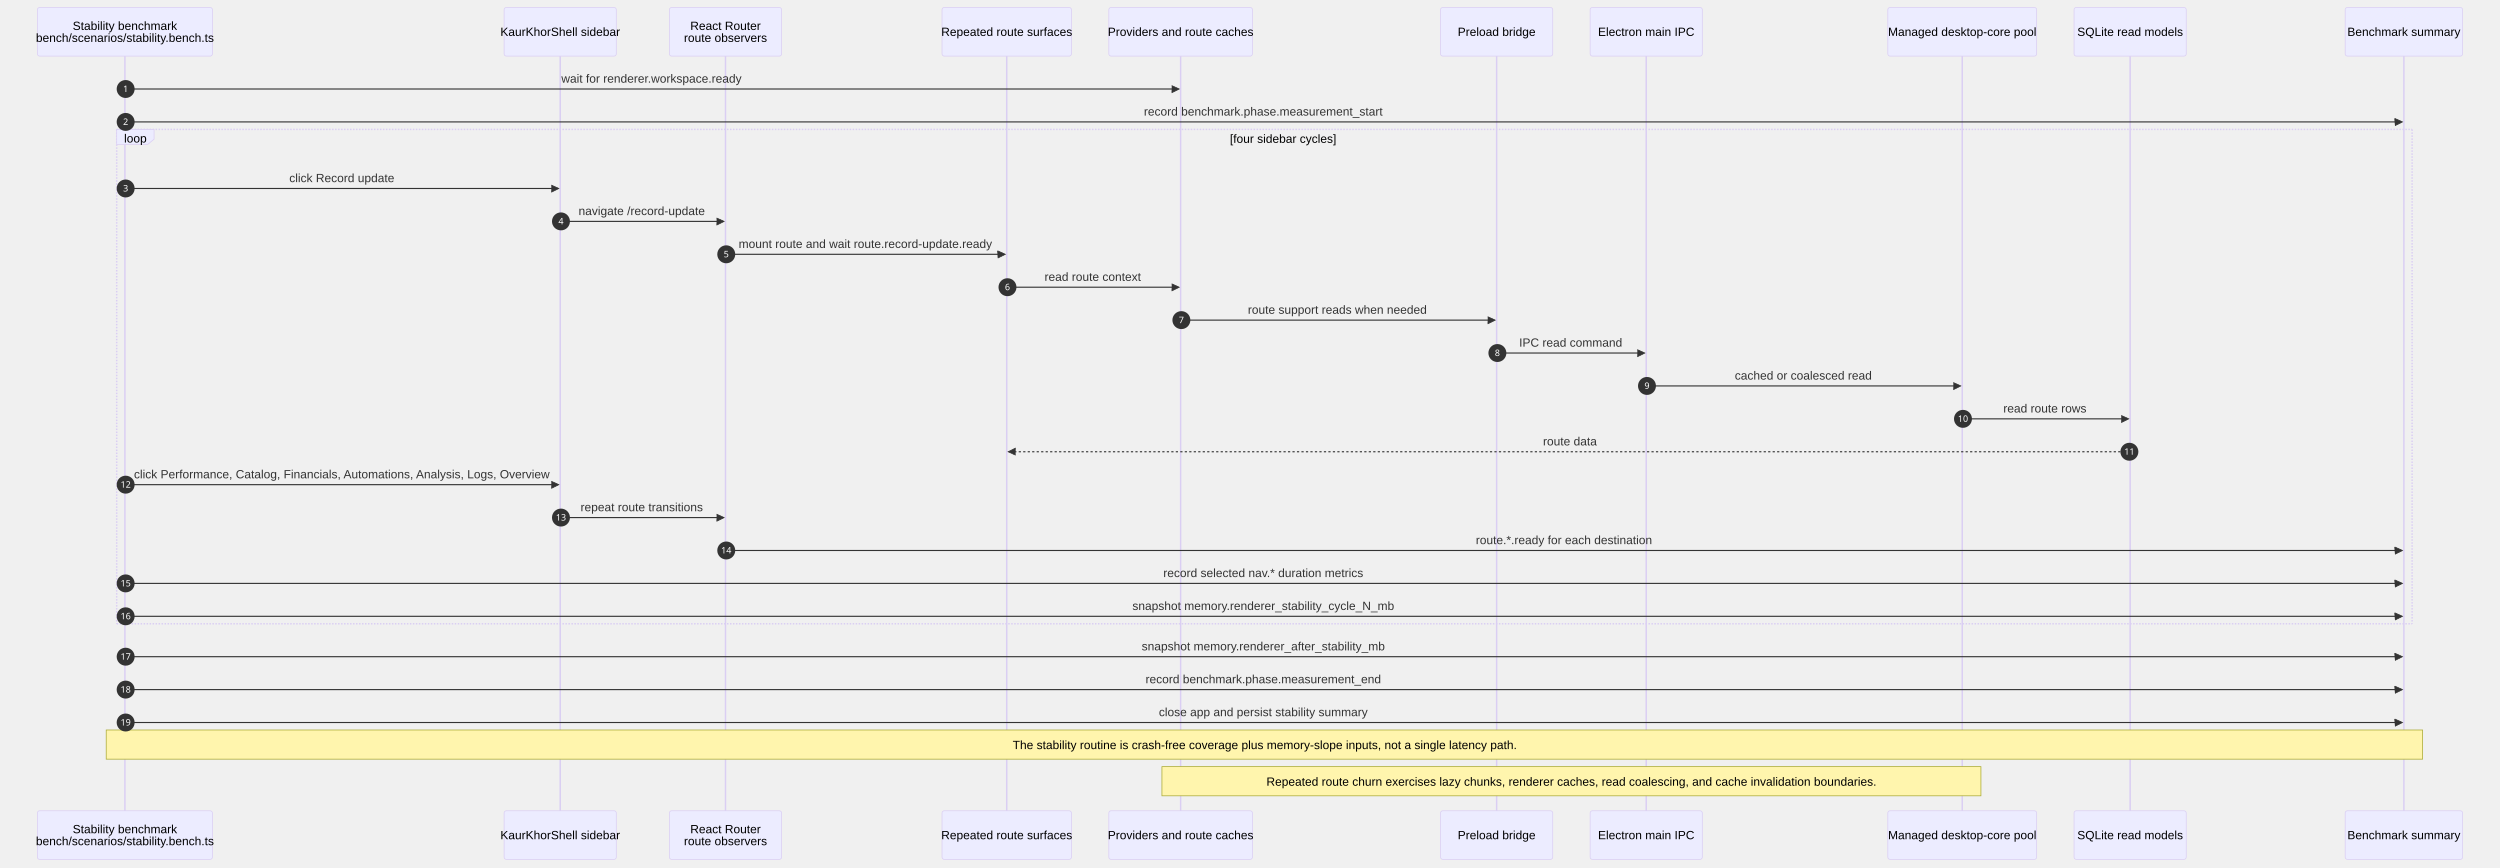
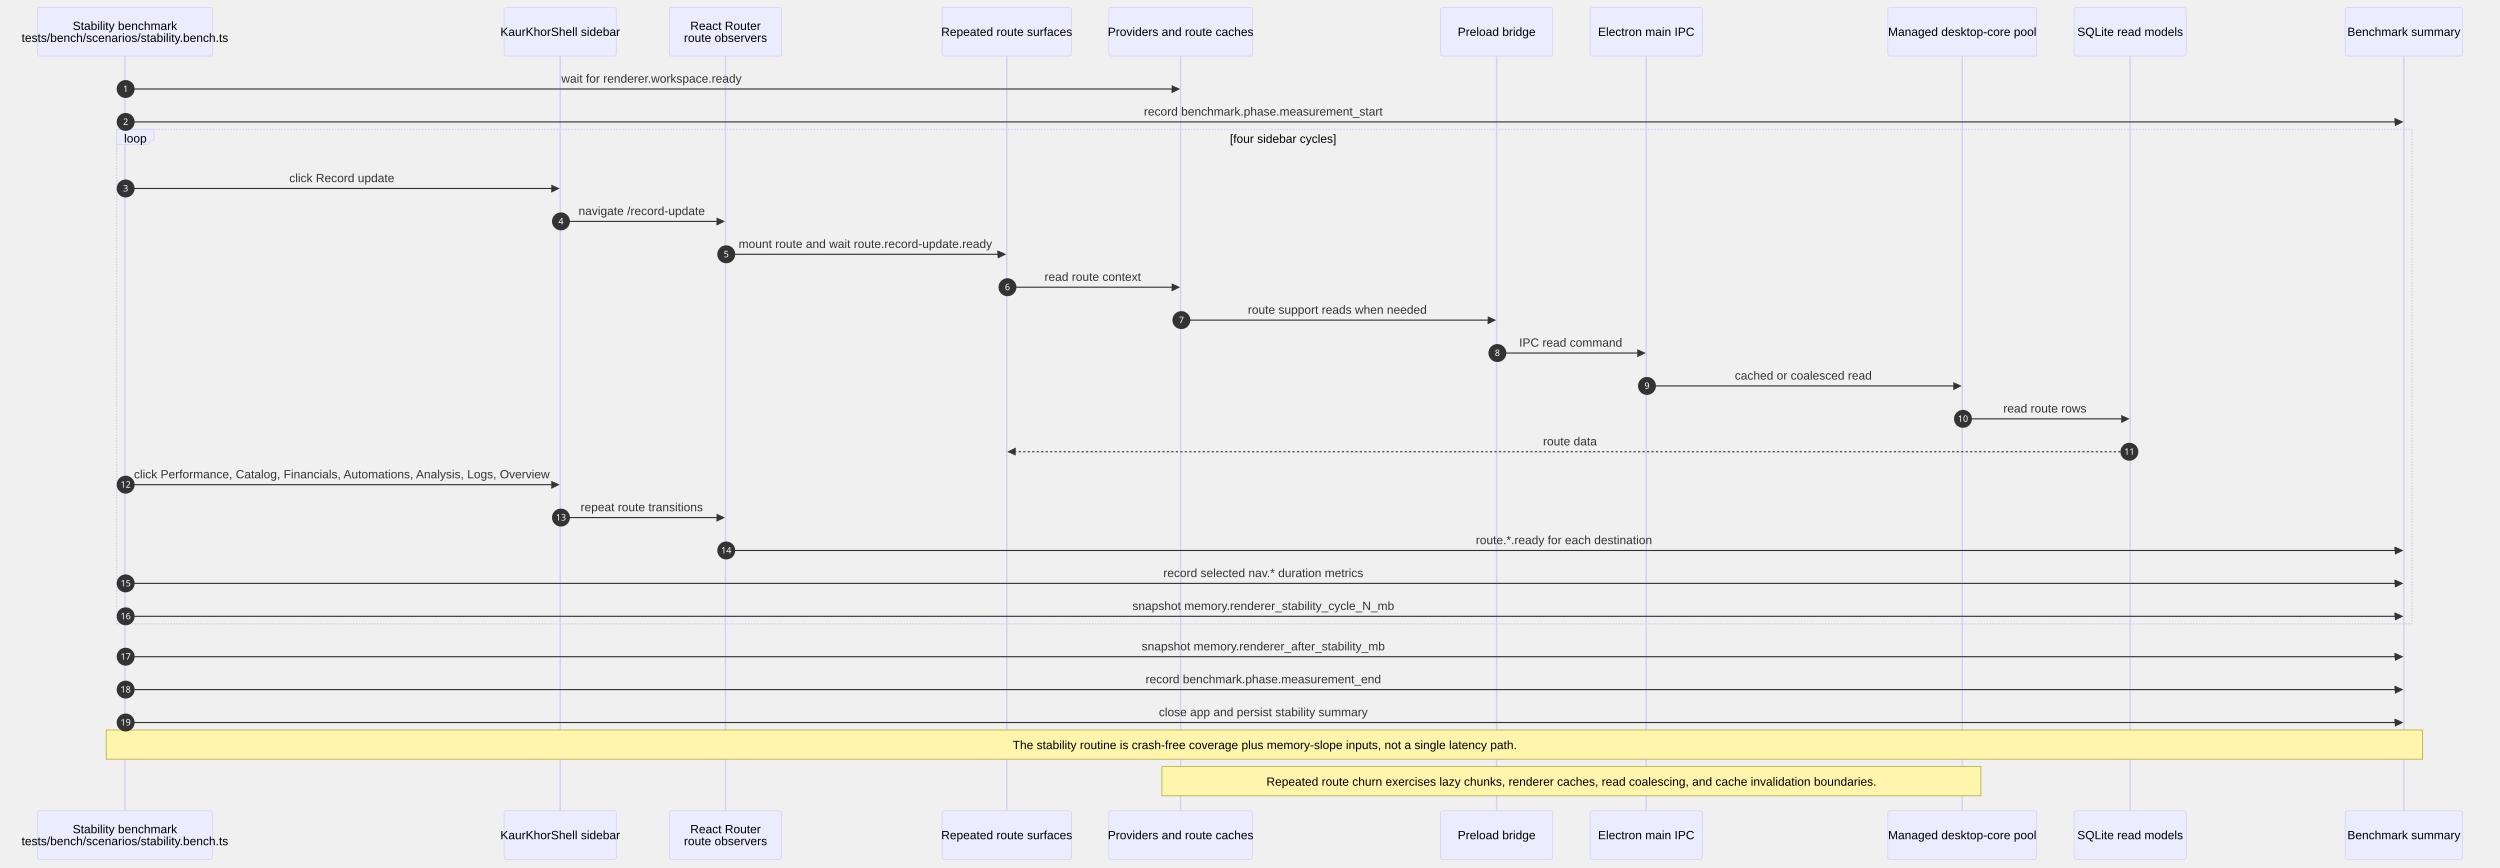
<svg xmlns="http://www.w3.org/2000/svg" id="my-svg" width="100%" style="max-width: 3342.5px; background-color: white;" viewBox="-50 -10 3342.5 1160" role="graphics-document document" aria-roledescription="sequence">
  <g>
    <rect x="3085.5" y="1074" fill="#eaeaea" stroke="#666" width="157" height="65" name="Metrics" rx="3" ry="3" class="actor actor-bottom" />
    <text x="3164" y="1106.5" dominant-baseline="central" alignment-baseline="central" class="actor actor-box" style="text-anchor: middle; font-size: 16px; font-weight: 400;">
      <tspan x="3164" dy="0">Benchmark summary</tspan>
    </text>
  </g>
  <g>
    <rect x="2723" y="1074" fill="#eaeaea" stroke="#666" width="150" height="65" name="Store" rx="3" ry="3" class="actor actor-bottom" />
    <text x="2798" y="1106.5" dominant-baseline="central" alignment-baseline="central" class="actor actor-box" style="text-anchor: middle; font-size: 16px; font-weight: 400;">
      <tspan x="2798" dy="0">SQLite read models</tspan>
    </text>
  </g>
  <g>
    <rect x="2474" y="1074" fill="#eaeaea" stroke="#666" width="199" height="65" name="Core" rx="3" ry="3" class="actor actor-bottom" />
    <text x="2573.5" y="1106.5" dominant-baseline="central" alignment-baseline="central" class="actor actor-box" style="text-anchor: middle; font-size: 16px; font-weight: 400;">
      <tspan x="2573.5" dy="0">Managed desktop-core pool</tspan>
    </text>
  </g>
  <g>
    <rect x="2076" y="1074" fill="#eaeaea" stroke="#666" width="150" height="65" name="Main" rx="3" ry="3" class="actor actor-bottom" />
    <text x="2151" y="1106.5" dominant-baseline="central" alignment-baseline="central" class="actor actor-box" style="text-anchor: middle; font-size: 16px; font-weight: 400;">
      <tspan x="2151" dy="0">Electron main IPC</tspan>
    </text>
  </g>
  <g>
    <rect x="1876" y="1074" fill="#eaeaea" stroke="#666" width="150" height="65" name="Preload" rx="3" ry="3" class="actor actor-bottom" />
    <text x="1951" y="1106.5" dominant-baseline="central" alignment-baseline="central" class="actor actor-box" style="text-anchor: middle; font-size: 16px; font-weight: 400;">
      <tspan x="1951" dy="0">Preload bridge</tspan>
    </text>
  </g>
  <g>
    <rect x="1432.5" y="1074" fill="#eaeaea" stroke="#666" width="192" height="65" name="Provider" rx="3" ry="3" class="actor actor-bottom" />
    <text x="1528.5" y="1106.5" dominant-baseline="central" alignment-baseline="central" class="actor actor-box" style="text-anchor: middle; font-size: 16px; font-weight: 400;">
      <tspan x="1528.5" dy="0">Providers and route caches</tspan>
    </text>
  </g>
  <g>
    <rect x="1209.5" y="1074" fill="#eaeaea" stroke="#666" width="173" height="65" name="Routes" rx="3" ry="3" class="actor actor-bottom" />
    <text x="1296" y="1106.5" dominant-baseline="central" alignment-baseline="central" class="actor actor-box" style="text-anchor: middle; font-size: 16px; font-weight: 400;">
      <tspan x="1296" dy="0">Repeated route surfaces</tspan>
    </text>
  </g>
  <g>
    <rect x="845" y="1074" fill="#eaeaea" stroke="#666" width="150" height="65" name="Router" rx="3" ry="3" class="actor actor-bottom" />
    <text x="920" y="1106.5" dominant-baseline="central" alignment-baseline="central" class="actor actor-box" style="text-anchor: middle; font-size: 16px; font-weight: 400;">
      <tspan x="920" dy="-8">React Router</tspan>
    </text>
    <text x="920" y="1106.5" dominant-baseline="central" alignment-baseline="central" class="actor actor-box" style="text-anchor: middle; font-size: 16px; font-weight: 400;">
      <tspan x="920" dy="8">route observers</tspan>
    </text>
  </g>
  <g>
    <rect x="624" y="1074" fill="#eaeaea" stroke="#666" width="150" height="65" name="Shell" rx="3" ry="3" class="actor actor-bottom" />
    <text x="699" y="1106.5" dominant-baseline="central" alignment-baseline="central" class="actor actor-box" style="text-anchor: middle; font-size: 16px; font-weight: 400;">
      <tspan x="699" dy="0">KaurKhorShell sidebar</tspan>
    </text>
  </g>
  <g>
    <rect x="0" y="1074" fill="#eaeaea" stroke="#666" width="234" height="65" name="Bench" rx="3" ry="3" class="actor actor-bottom" />
    <text x="117" y="1106.5" dominant-baseline="central" alignment-baseline="central" class="actor actor-box" style="text-anchor: middle; font-size: 16px; font-weight: 400;">
      <tspan x="117" dy="-8">Stability benchmark</tspan>
    </text>
    <text x="117" y="1106.5" dominant-baseline="central" alignment-baseline="central" class="actor actor-box" style="text-anchor: middle; font-size: 16px; font-weight: 400;">
-       <tspan x="117" dy="8">bench/scenarios/stability.bench.ts</tspan>
+       <tspan x="117" dy="8">tests/bench/scenarios/stability.bench.ts</tspan>
    </text>
  </g>
  <g>
    <line id="actor9" x1="3164" y1="65" x2="3164" y2="1074" class="actor-line 200" stroke-width="0.5px" stroke="#999" name="Metrics" />
    <g id="root-9">
      <rect x="3085.5" y="0" fill="#eaeaea" stroke="#666" width="157" height="65" name="Metrics" rx="3" ry="3" class="actor actor-top" />
      <text x="3164" y="32.5" dominant-baseline="central" alignment-baseline="central" class="actor actor-box" style="text-anchor: middle; font-size: 16px; font-weight: 400;">
        <tspan x="3164" dy="0">Benchmark summary</tspan>
      </text>
    </g>
  </g>
  <g>
    <line id="actor8" x1="2798" y1="65" x2="2798" y2="1074" class="actor-line 200" stroke-width="0.5px" stroke="#999" name="Store" />
    <g id="root-8">
      <rect x="2723" y="0" fill="#eaeaea" stroke="#666" width="150" height="65" name="Store" rx="3" ry="3" class="actor actor-top" />
      <text x="2798" y="32.5" dominant-baseline="central" alignment-baseline="central" class="actor actor-box" style="text-anchor: middle; font-size: 16px; font-weight: 400;">
        <tspan x="2798" dy="0">SQLite read models</tspan>
      </text>
    </g>
  </g>
  <g>
    <line id="actor7" x1="2573.5" y1="65" x2="2573.5" y2="1074" class="actor-line 200" stroke-width="0.5px" stroke="#999" name="Core" />
    <g id="root-7">
      <rect x="2474" y="0" fill="#eaeaea" stroke="#666" width="199" height="65" name="Core" rx="3" ry="3" class="actor actor-top" />
      <text x="2573.5" y="32.5" dominant-baseline="central" alignment-baseline="central" class="actor actor-box" style="text-anchor: middle; font-size: 16px; font-weight: 400;">
        <tspan x="2573.5" dy="0">Managed desktop-core pool</tspan>
      </text>
    </g>
  </g>
  <g>
    <line id="actor6" x1="2151" y1="65" x2="2151" y2="1074" class="actor-line 200" stroke-width="0.5px" stroke="#999" name="Main" />
    <g id="root-6">
      <rect x="2076" y="0" fill="#eaeaea" stroke="#666" width="150" height="65" name="Main" rx="3" ry="3" class="actor actor-top" />
      <text x="2151" y="32.5" dominant-baseline="central" alignment-baseline="central" class="actor actor-box" style="text-anchor: middle; font-size: 16px; font-weight: 400;">
        <tspan x="2151" dy="0">Electron main IPC</tspan>
      </text>
    </g>
  </g>
  <g>
    <line id="actor5" x1="1951" y1="65" x2="1951" y2="1074" class="actor-line 200" stroke-width="0.5px" stroke="#999" name="Preload" />
    <g id="root-5">
      <rect x="1876" y="0" fill="#eaeaea" stroke="#666" width="150" height="65" name="Preload" rx="3" ry="3" class="actor actor-top" />
      <text x="1951" y="32.5" dominant-baseline="central" alignment-baseline="central" class="actor actor-box" style="text-anchor: middle; font-size: 16px; font-weight: 400;">
        <tspan x="1951" dy="0">Preload bridge</tspan>
      </text>
    </g>
  </g>
  <g>
    <line id="actor4" x1="1528.5" y1="65" x2="1528.5" y2="1074" class="actor-line 200" stroke-width="0.5px" stroke="#999" name="Provider" />
    <g id="root-4">
      <rect x="1432.5" y="0" fill="#eaeaea" stroke="#666" width="192" height="65" name="Provider" rx="3" ry="3" class="actor actor-top" />
      <text x="1528.5" y="32.5" dominant-baseline="central" alignment-baseline="central" class="actor actor-box" style="text-anchor: middle; font-size: 16px; font-weight: 400;">
        <tspan x="1528.5" dy="0">Providers and route caches</tspan>
      </text>
    </g>
  </g>
  <g>
    <line id="actor3" x1="1296" y1="65" x2="1296" y2="1074" class="actor-line 200" stroke-width="0.5px" stroke="#999" name="Routes" />
    <g id="root-3">
      <rect x="1209.5" y="0" fill="#eaeaea" stroke="#666" width="173" height="65" name="Routes" rx="3" ry="3" class="actor actor-top" />
      <text x="1296" y="32.5" dominant-baseline="central" alignment-baseline="central" class="actor actor-box" style="text-anchor: middle; font-size: 16px; font-weight: 400;">
        <tspan x="1296" dy="0">Repeated route surfaces</tspan>
      </text>
    </g>
  </g>
  <g>
    <line id="actor2" x1="920" y1="65" x2="920" y2="1074" class="actor-line 200" stroke-width="0.5px" stroke="#999" name="Router" />
    <g id="root-2">
      <rect x="845" y="0" fill="#eaeaea" stroke="#666" width="150" height="65" name="Router" rx="3" ry="3" class="actor actor-top" />
      <text x="920" y="32.5" dominant-baseline="central" alignment-baseline="central" class="actor actor-box" style="text-anchor: middle; font-size: 16px; font-weight: 400;">
        <tspan x="920" dy="-8">React Router</tspan>
      </text>
      <text x="920" y="32.5" dominant-baseline="central" alignment-baseline="central" class="actor actor-box" style="text-anchor: middle; font-size: 16px; font-weight: 400;">
        <tspan x="920" dy="8">route observers</tspan>
      </text>
    </g>
  </g>
  <g>
    <line id="actor1" x1="699" y1="65" x2="699" y2="1074" class="actor-line 200" stroke-width="0.5px" stroke="#999" name="Shell" />
    <g id="root-1">
      <rect x="624" y="0" fill="#eaeaea" stroke="#666" width="150" height="65" name="Shell" rx="3" ry="3" class="actor actor-top" />
      <text x="699" y="32.5" dominant-baseline="central" alignment-baseline="central" class="actor actor-box" style="text-anchor: middle; font-size: 16px; font-weight: 400;">
        <tspan x="699" dy="0">KaurKhorShell sidebar</tspan>
      </text>
    </g>
  </g>
  <g>
    <line id="actor0" x1="117" y1="65" x2="117" y2="1074" class="actor-line 200" stroke-width="0.5px" stroke="#999" name="Bench" />
    <g id="root-0">
      <rect x="0" y="0" fill="#eaeaea" stroke="#666" width="234" height="65" name="Bench" rx="3" ry="3" class="actor actor-top" />
      <text x="117" y="32.5" dominant-baseline="central" alignment-baseline="central" class="actor actor-box" style="text-anchor: middle; font-size: 16px; font-weight: 400;">
        <tspan x="117" dy="-8">Stability benchmark</tspan>
      </text>
      <text x="117" y="32.5" dominant-baseline="central" alignment-baseline="central" class="actor actor-box" style="text-anchor: middle; font-size: 16px; font-weight: 400;">
-         <tspan x="117" dy="8">bench/scenarios/stability.bench.ts</tspan>
+         <tspan x="117" dy="8">tests/bench/scenarios/stability.bench.ts</tspan>
      </text>
    </g>
  </g>
  <style>#my-svg{font-family:"trebuchet ms",verdana,arial,sans-serif;font-size:16px;fill:#333;}@keyframes edge-animation-frame{from{stroke-dashoffset:0;}}@keyframes dash{to{stroke-dashoffset:0;}}#my-svg .edge-animation-slow{stroke-dasharray:9,5!important;stroke-dashoffset:900;animation:dash 50s linear infinite;stroke-linecap:round;}#my-svg .edge-animation-fast{stroke-dasharray:9,5!important;stroke-dashoffset:900;animation:dash 20s linear infinite;stroke-linecap:round;}#my-svg .error-icon{fill:#552222;}#my-svg .error-text{fill:#552222;stroke:#552222;}#my-svg .edge-thickness-normal{stroke-width:1px;}#my-svg .edge-thickness-thick{stroke-width:3.5px;}#my-svg .edge-pattern-solid{stroke-dasharray:0;}#my-svg .edge-thickness-invisible{stroke-width:0;fill:none;}#my-svg .edge-pattern-dashed{stroke-dasharray:3;}#my-svg .edge-pattern-dotted{stroke-dasharray:2;}#my-svg .marker{fill:#333333;stroke:#333333;}#my-svg .marker.cross{stroke:#333333;}#my-svg svg{font-family:"trebuchet ms",verdana,arial,sans-serif;font-size:16px;}#my-svg p{margin:0;}#my-svg .actor{stroke:hsl(259.626, 59.777%, 87.902%);fill:#ECECFF;}#my-svg text.actor&gt;tspan{fill:black;stroke:none;}#my-svg .actor-line{stroke:hsl(259.626, 59.777%, 87.902%);}#my-svg .innerArc{stroke-width:1.5;stroke-dasharray:none;}#my-svg .messageLine0{stroke-width:1.5;stroke-dasharray:none;stroke:#333;}#my-svg .messageLine1{stroke-width:1.5;stroke-dasharray:2,2;stroke:#333;}#my-svg #arrowhead path{fill:#333;stroke:#333;}#my-svg .sequenceNumber{fill:white;}#my-svg #sequencenumber{fill:#333;}#my-svg #crosshead path{fill:#333;stroke:#333;}#my-svg .messageText{fill:#333;stroke:none;}#my-svg .labelBox{stroke:hsl(259.626, 59.777%, 87.902%);fill:#ECECFF;}#my-svg .labelText,#my-svg .labelText&gt;tspan{fill:black;stroke:none;}#my-svg .loopText,#my-svg .loopText&gt;tspan{fill:black;stroke:none;}#my-svg .loopLine{stroke-width:2px;stroke-dasharray:2,2;stroke:hsl(259.626, 59.777%, 87.902%);fill:hsl(259.626, 59.777%, 87.902%);}#my-svg .note{stroke:#aaaa33;fill:#fff5ad;}#my-svg .noteText,#my-svg .noteText&gt;tspan{fill:black;stroke:none;}#my-svg .activation0{fill:#f4f4f4;stroke:#666;}#my-svg .activation1{fill:#f4f4f4;stroke:#666;}#my-svg .activation2{fill:#f4f4f4;stroke:#666;}#my-svg .actorPopupMenu{position:absolute;}#my-svg .actorPopupMenuPanel{position:absolute;fill:#ECECFF;box-shadow:0px 8px 16px 0px rgba(0,0,0,0.2);filter:drop-shadow(3px 5px 2px rgb(0 0 0 / 0.4));}#my-svg .actor-man line{stroke:hsl(259.626, 59.777%, 87.902%);fill:#ECECFF;}#my-svg .actor-man circle,#my-svg line{stroke:hsl(259.626, 59.777%, 87.902%);fill:#ECECFF;stroke-width:2px;}#my-svg :root{--mermaid-font-family:"trebuchet ms",verdana,arial,sans-serif;}</style>
  <g />
  <defs>
    <symbol id="computer" width="24" height="24">
      <path transform="scale(.5)" d="M2 2v13h20v-13h-20zm18 11h-16v-9h16v9zm-10.228 6l.466-1h3.524l.467 1h-4.457zm14.228 3h-24l2-6h2.104l-1.33 4h18.45l-1.297-4h2.073l2 6zm-5-10h-14v-7h14v7z" />
    </symbol>
  </defs>
  <defs>
    <symbol id="database" fill-rule="evenodd" clip-rule="evenodd">
      <path transform="scale(.5)" d="M12.258.001l.256.004.255.005.253.008.251.01.249.012.247.015.246.016.242.019.241.02.239.023.236.024.233.027.231.028.229.031.225.032.223.034.22.036.217.038.214.04.211.041.208.043.205.045.201.046.198.048.194.05.191.051.187.053.183.054.18.056.175.057.172.059.168.06.163.061.16.063.155.064.15.066.074.033.073.033.071.034.07.034.069.035.068.035.067.035.066.035.064.036.064.036.062.036.06.036.06.037.058.037.058.037.055.038.055.038.053.038.052.038.051.039.05.039.048.039.047.039.045.04.044.04.043.04.041.04.04.041.039.041.037.041.036.041.034.041.033.042.032.042.03.042.029.042.027.042.026.043.024.043.023.043.021.043.02.043.018.044.017.043.015.044.013.044.012.044.011.045.009.044.007.045.006.045.004.045.002.045.001.045v17l-.001.045-.002.045-.004.045-.006.045-.007.045-.009.044-.011.045-.012.044-.013.044-.015.044-.017.043-.018.044-.02.043-.021.043-.023.043-.024.043-.026.043-.027.042-.029.042-.03.042-.032.042-.033.042-.034.041-.036.041-.037.041-.039.041-.04.041-.041.04-.043.04-.044.04-.045.04-.047.039-.048.039-.05.039-.051.039-.052.038-.053.038-.055.038-.055.038-.058.037-.058.037-.06.037-.06.036-.062.036-.064.036-.064.036-.066.035-.067.035-.068.035-.069.035-.07.034-.071.034-.073.033-.074.033-.15.066-.155.064-.16.063-.163.061-.168.06-.172.059-.175.057-.18.056-.183.054-.187.053-.191.051-.194.05-.198.048-.201.046-.205.045-.208.043-.211.041-.214.04-.217.038-.22.036-.223.034-.225.032-.229.031-.231.028-.233.027-.236.024-.239.023-.241.02-.242.019-.246.016-.247.015-.249.012-.251.01-.253.008-.255.005-.256.004-.258.001-.258-.001-.256-.004-.255-.005-.253-.008-.251-.01-.249-.012-.247-.015-.245-.016-.243-.019-.241-.02-.238-.023-.236-.024-.234-.027-.231-.028-.228-.031-.226-.032-.223-.034-.22-.036-.217-.038-.214-.04-.211-.041-.208-.043-.204-.045-.201-.046-.198-.048-.195-.05-.19-.051-.187-.053-.184-.054-.179-.056-.176-.057-.172-.059-.167-.06-.164-.061-.159-.063-.155-.064-.151-.066-.074-.033-.072-.033-.072-.034-.07-.034-.069-.035-.068-.035-.067-.035-.066-.035-.064-.036-.063-.036-.062-.036-.061-.036-.06-.037-.058-.037-.057-.037-.056-.038-.055-.038-.053-.038-.052-.038-.051-.039-.049-.039-.049-.039-.046-.039-.046-.04-.044-.04-.043-.04-.041-.04-.04-.041-.039-.041-.037-.041-.036-.041-.034-.041-.033-.042-.032-.042-.03-.042-.029-.042-.027-.042-.026-.043-.024-.043-.023-.043-.021-.043-.02-.043-.018-.044-.017-.043-.015-.044-.013-.044-.012-.044-.011-.045-.009-.044-.007-.045-.006-.045-.004-.045-.002-.045-.001-.045v-17l.001-.045.002-.045.004-.045.006-.045.007-.045.009-.044.011-.045.012-.044.013-.044.015-.044.017-.043.018-.044.02-.043.021-.043.023-.043.024-.043.026-.043.027-.042.029-.042.03-.042.032-.042.033-.042.034-.041.036-.041.037-.041.039-.041.04-.041.041-.04.043-.04.044-.04.046-.04.046-.039.049-.039.049-.039.051-.039.052-.038.053-.038.055-.038.056-.038.057-.037.058-.037.06-.037.061-.036.062-.036.063-.036.064-.036.066-.035.067-.035.068-.035.069-.035.07-.034.072-.034.072-.033.074-.033.151-.066.155-.064.159-.063.164-.061.167-.06.172-.059.176-.057.179-.056.184-.054.187-.053.19-.051.195-.05.198-.048.201-.046.204-.045.208-.043.211-.041.214-.04.217-.038.22-.036.223-.034.226-.032.228-.031.231-.028.234-.027.236-.024.238-.023.241-.02.243-.019.245-.016.247-.015.249-.012.251-.01.253-.008.255-.005.256-.004.258-.001.258.001zm-9.258 20.499v.01l.001.021.003.021.004.022.005.021.006.022.007.022.009.023.01.022.011.023.012.023.013.023.015.023.016.024.017.023.018.024.019.024.021.024.022.025.023.024.024.025.052.049.056.05.061.051.066.051.07.051.075.051.079.052.084.052.088.052.092.052.097.052.102.051.105.052.11.052.114.051.119.051.123.051.127.05.131.05.135.05.139.048.144.049.147.047.152.047.155.047.16.045.163.045.167.043.171.043.176.041.178.041.183.039.187.039.19.037.194.035.197.035.202.033.204.031.209.03.212.029.216.027.219.025.222.024.226.021.23.02.233.018.236.016.24.015.243.012.246.01.249.008.253.005.256.004.259.001.26-.001.257-.004.254-.005.25-.008.247-.011.244-.012.241-.014.237-.016.233-.018.231-.021.226-.021.224-.024.22-.026.216-.027.212-.028.21-.031.205-.031.202-.034.198-.034.194-.036.191-.037.187-.039.183-.04.179-.04.175-.042.172-.043.168-.044.163-.045.16-.046.155-.046.152-.047.148-.048.143-.049.139-.049.136-.05.131-.05.126-.05.123-.051.118-.052.114-.051.11-.052.106-.052.101-.052.096-.052.092-.052.088-.053.083-.051.079-.052.074-.052.07-.051.065-.051.06-.051.056-.05.051-.05.023-.024.023-.025.021-.024.02-.024.019-.024.018-.024.017-.024.015-.023.014-.024.013-.023.012-.023.01-.023.01-.022.008-.022.006-.022.006-.022.004-.022.004-.021.001-.021.001-.021v-4.127l-.077.055-.08.053-.083.054-.085.053-.087.052-.09.052-.093.051-.095.05-.097.05-.1.049-.102.049-.105.048-.106.047-.109.047-.111.046-.114.045-.115.045-.118.044-.12.043-.122.042-.124.042-.126.041-.128.04-.13.04-.132.038-.134.038-.135.037-.138.037-.139.035-.142.035-.143.034-.144.033-.147.032-.148.031-.15.03-.151.03-.153.029-.154.027-.156.027-.158.026-.159.025-.161.024-.162.023-.163.022-.165.021-.166.02-.167.019-.169.018-.169.017-.171.016-.173.015-.173.014-.175.013-.175.012-.177.011-.178.01-.179.008-.179.008-.181.006-.182.005-.182.004-.184.003-.184.002h-.37l-.184-.002-.184-.003-.182-.004-.182-.005-.181-.006-.179-.008-.179-.008-.178-.01-.176-.011-.176-.012-.175-.013-.173-.014-.172-.015-.171-.016-.17-.017-.169-.018-.167-.019-.166-.02-.165-.021-.163-.022-.162-.023-.161-.024-.159-.025-.157-.026-.156-.027-.155-.027-.153-.029-.151-.03-.15-.03-.148-.031-.146-.032-.145-.033-.143-.034-.141-.035-.14-.035-.137-.037-.136-.037-.134-.038-.132-.038-.13-.04-.128-.04-.126-.041-.124-.042-.122-.042-.12-.044-.117-.043-.116-.045-.113-.045-.112-.046-.109-.047-.106-.047-.105-.048-.102-.049-.1-.049-.097-.05-.095-.05-.093-.052-.09-.051-.087-.052-.085-.053-.083-.054-.08-.054-.077-.054v4.127zm0-5.654v.011l.001.021.003.021.004.021.005.022.006.022.007.022.009.022.01.022.011.023.012.023.013.023.015.024.016.023.017.024.018.024.019.024.021.024.022.024.023.025.024.024.052.05.056.05.061.05.066.051.07.051.075.052.079.051.084.052.088.052.092.052.097.052.102.052.105.052.11.051.114.051.119.052.123.05.127.051.131.05.135.049.139.049.144.048.147.048.152.047.155.046.16.045.163.045.167.044.171.042.176.042.178.04.183.04.187.038.19.037.194.036.197.034.202.033.204.032.209.03.212.028.216.027.219.025.222.024.226.022.23.02.233.018.236.016.24.014.243.012.246.01.249.008.253.006.256.003.259.001.26-.001.257-.003.254-.006.25-.008.247-.01.244-.012.241-.015.237-.016.233-.018.231-.02.226-.022.224-.024.22-.025.216-.027.212-.029.21-.03.205-.032.202-.033.198-.035.194-.036.191-.037.187-.039.183-.039.179-.041.175-.042.172-.043.168-.044.163-.045.16-.045.155-.047.152-.047.148-.048.143-.048.139-.05.136-.049.131-.05.126-.051.123-.051.118-.051.114-.052.11-.052.106-.052.101-.052.096-.052.092-.052.088-.052.083-.052.079-.052.074-.051.07-.052.065-.051.06-.05.056-.051.051-.049.023-.025.023-.024.021-.025.02-.024.019-.024.018-.024.017-.024.015-.023.014-.023.013-.024.012-.022.01-.023.01-.023.008-.022.006-.022.006-.022.004-.021.004-.022.001-.021.001-.021v-4.139l-.077.054-.08.054-.083.054-.085.052-.087.053-.09.051-.093.051-.095.051-.097.05-.1.049-.102.049-.105.048-.106.047-.109.047-.111.046-.114.045-.115.044-.118.044-.12.044-.122.042-.124.042-.126.041-.128.04-.13.039-.132.039-.134.038-.135.037-.138.036-.139.036-.142.035-.143.033-.144.033-.147.033-.148.031-.15.03-.151.03-.153.028-.154.028-.156.027-.158.026-.159.025-.161.024-.162.023-.163.022-.165.021-.166.02-.167.019-.169.018-.169.017-.171.016-.173.015-.173.014-.175.013-.175.012-.177.011-.178.009-.179.009-.179.007-.181.007-.182.005-.182.004-.184.003-.184.002h-.37l-.184-.002-.184-.003-.182-.004-.182-.005-.181-.007-.179-.007-.179-.009-.178-.009-.176-.011-.176-.012-.175-.013-.173-.014-.172-.015-.171-.016-.17-.017-.169-.018-.167-.019-.166-.02-.165-.021-.163-.022-.162-.023-.161-.024-.159-.025-.157-.026-.156-.027-.155-.028-.153-.028-.151-.03-.15-.03-.148-.031-.146-.033-.145-.033-.143-.033-.141-.035-.14-.036-.137-.036-.136-.037-.134-.038-.132-.039-.13-.039-.128-.04-.126-.041-.124-.042-.122-.043-.12-.043-.117-.044-.116-.044-.113-.046-.112-.046-.109-.046-.106-.047-.105-.048-.102-.049-.1-.049-.097-.05-.095-.051-.093-.051-.09-.051-.087-.053-.085-.052-.083-.054-.08-.054-.077-.054v4.139zm0-5.666v.011l.001.02.003.022.004.021.005.022.006.021.007.022.009.023.01.022.011.023.012.023.013.023.015.023.016.024.017.024.018.023.019.024.021.025.022.024.023.024.024.025.052.05.056.05.061.05.066.051.07.051.075.052.079.051.084.052.088.052.092.052.097.052.102.052.105.051.11.052.114.051.119.051.123.051.127.05.131.05.135.05.139.049.144.048.147.048.152.047.155.046.16.045.163.045.167.043.171.043.176.042.178.04.183.04.187.038.19.037.194.036.197.034.202.033.204.032.209.03.212.028.216.027.219.025.222.024.226.021.23.02.233.018.236.017.24.014.243.012.246.01.249.008.253.006.256.003.259.001.26-.001.257-.003.254-.006.25-.008.247-.01.244-.013.241-.014.237-.016.233-.018.231-.02.226-.022.224-.024.22-.025.216-.027.212-.029.21-.03.205-.032.202-.033.198-.035.194-.036.191-.037.187-.039.183-.039.179-.041.175-.042.172-.043.168-.044.163-.045.16-.045.155-.047.152-.047.148-.048.143-.049.139-.049.136-.049.131-.051.126-.05.123-.051.118-.052.114-.051.11-.052.106-.052.101-.052.096-.052.092-.052.088-.052.083-.052.079-.052.074-.052.07-.051.065-.051.06-.051.056-.05.051-.049.023-.025.023-.025.021-.024.02-.024.019-.024.018-.024.017-.024.015-.023.014-.024.013-.023.012-.023.01-.022.01-.023.008-.022.006-.022.006-.022.004-.022.004-.021.001-.021.001-.021v-4.153l-.077.054-.08.054-.083.053-.085.053-.087.053-.09.051-.093.051-.095.051-.097.05-.1.049-.102.048-.105.048-.106.048-.109.046-.111.046-.114.046-.115.044-.118.044-.12.043-.122.043-.124.042-.126.041-.128.04-.13.039-.132.039-.134.038-.135.037-.138.036-.139.036-.142.034-.143.034-.144.033-.147.032-.148.032-.15.03-.151.03-.153.028-.154.028-.156.027-.158.026-.159.024-.161.024-.162.023-.163.023-.165.021-.166.02-.167.019-.169.018-.169.017-.171.016-.173.015-.173.014-.175.013-.175.012-.177.01-.178.01-.179.009-.179.007-.181.006-.182.006-.182.004-.184.003-.184.001-.185.001-.185-.001-.184-.001-.184-.003-.182-.004-.182-.006-.181-.006-.179-.007-.179-.009-.178-.01-.176-.01-.176-.012-.175-.013-.173-.014-.172-.015-.171-.016-.17-.017-.169-.018-.167-.019-.166-.02-.165-.021-.163-.023-.162-.023-.161-.024-.159-.024-.157-.026-.156-.027-.155-.028-.153-.028-.151-.03-.15-.03-.148-.032-.146-.032-.145-.033-.143-.034-.141-.034-.14-.036-.137-.036-.136-.037-.134-.038-.132-.039-.13-.039-.128-.041-.126-.041-.124-.041-.122-.043-.12-.043-.117-.044-.116-.044-.113-.046-.112-.046-.109-.046-.106-.048-.105-.048-.102-.048-.1-.05-.097-.049-.095-.051-.093-.051-.09-.052-.087-.052-.085-.053-.083-.053-.08-.054-.077-.054v4.153zm8.74-8.179l-.257.004-.254.005-.25.008-.247.011-.244.012-.241.014-.237.016-.233.018-.231.021-.226.022-.224.023-.22.026-.216.027-.212.028-.21.031-.205.032-.202.033-.198.034-.194.036-.191.038-.187.038-.183.04-.179.041-.175.042-.172.043-.168.043-.163.045-.16.046-.155.046-.152.048-.148.048-.143.048-.139.049-.136.05-.131.05-.126.051-.123.051-.118.051-.114.052-.11.052-.106.052-.101.052-.096.052-.092.052-.088.052-.083.052-.079.052-.074.051-.07.052-.065.051-.06.05-.056.05-.051.05-.023.025-.023.024-.021.024-.02.025-.019.024-.018.024-.017.023-.015.024-.014.023-.013.023-.012.023-.01.023-.01.022-.008.022-.006.023-.006.021-.004.022-.004.021-.001.021-.001.021.001.021.001.021.004.021.004.022.006.021.006.023.008.022.01.022.01.023.012.023.013.023.014.023.015.024.017.023.018.024.019.024.02.025.021.024.023.024.023.025.051.05.056.05.06.05.065.051.07.052.074.051.079.052.083.052.088.052.092.052.096.052.101.052.106.052.11.052.114.052.118.051.123.051.126.051.131.05.136.05.139.049.143.048.148.048.152.048.155.046.16.046.163.045.168.043.172.043.175.042.179.041.183.04.187.038.191.038.194.036.198.034.202.033.205.032.21.031.212.028.216.027.22.026.224.023.226.022.231.021.233.018.237.016.241.014.244.012.247.011.25.008.254.005.257.004.26.001.26-.001.257-.004.254-.005.25-.008.247-.011.244-.012.241-.014.237-.016.233-.018.231-.021.226-.022.224-.023.22-.026.216-.027.212-.028.21-.031.205-.032.202-.033.198-.034.194-.036.191-.038.187-.038.183-.04.179-.041.175-.042.172-.043.168-.043.163-.045.16-.046.155-.046.152-.048.148-.048.143-.048.139-.049.136-.05.131-.05.126-.051.123-.051.118-.051.114-.052.11-.052.106-.052.101-.052.096-.052.092-.052.088-.052.083-.052.079-.052.074-.051.07-.052.065-.051.06-.05.056-.05.051-.05.023-.025.023-.024.021-.024.02-.025.019-.024.018-.024.017-.023.015-.024.014-.023.013-.023.012-.023.01-.023.01-.022.008-.022.006-.023.006-.021.004-.022.004-.021.001-.021.001-.021-.001-.021-.001-.021-.004-.021-.004-.022-.006-.021-.006-.023-.008-.022-.01-.022-.01-.023-.012-.023-.013-.023-.014-.023-.015-.024-.017-.023-.018-.024-.019-.024-.02-.025-.021-.024-.023-.024-.023-.025-.051-.05-.056-.05-.06-.05-.065-.051-.07-.052-.074-.051-.079-.052-.083-.052-.088-.052-.092-.052-.096-.052-.101-.052-.106-.052-.11-.052-.114-.052-.118-.051-.123-.051-.126-.051-.131-.05-.136-.05-.139-.049-.143-.048-.148-.048-.152-.048-.155-.046-.16-.046-.163-.045-.168-.043-.172-.043-.175-.042-.179-.041-.183-.04-.187-.038-.191-.038-.194-.036-.198-.034-.202-.033-.205-.032-.21-.031-.212-.028-.216-.027-.22-.026-.224-.023-.226-.022-.231-.021-.233-.018-.237-.016-.241-.014-.244-.012-.247-.011-.25-.008-.254-.005-.257-.004-.26-.001-.26.001z" />
    </symbol>
  </defs>
  <defs>
    <symbol id="clock" width="24" height="24">
      <path transform="scale(.5)" d="M12 2c5.514 0 10 4.486 10 10s-4.486 10-10 10-10-4.486-10-10 4.486-10 10-10zm0-2c-6.627 0-12 5.373-12 12s5.373 12 12 12 12-5.373 12-12-5.373-12-12-12zm5.848 12.459c.202.038.202.333.001.372-1.907.361-6.045 1.111-6.547 1.111-.719 0-1.301-.582-1.301-1.301 0-.512.77-5.447 1.125-7.445.034-.192.312-.181.343.014l.985 6.238 5.394 1.011z" />
    </symbol>
  </defs>
  <defs>
    <marker id="arrowhead" refX="7.9" refY="5" markerUnits="userSpaceOnUse" markerWidth="12" markerHeight="12" orient="auto-start-reverse">
      <path d="M -1 0 L 10 5 L 0 10 z" />
    </marker>
  </defs>
  <defs>
    <marker id="crosshead" markerWidth="15" markerHeight="8" orient="auto" refX="4" refY="4.5">
      <path fill="none" stroke="#000000" stroke-width="1pt" d="M 1,2 L 6,7 M 6,2 L 1,7" style="stroke-dasharray: 0, 0;" />
    </marker>
  </defs>
  <defs>
    <marker id="filled-head" refX="15.5" refY="7" markerWidth="20" markerHeight="28" orient="auto">
      <path d="M 18,7 L9,13 L14,7 L9,1 Z" />
    </marker>
  </defs>
  <defs>
    <marker id="sequencenumber" refX="15" refY="15" markerWidth="60" markerHeight="40" orient="auto">
      <circle cx="15" cy="15" r="6" />
    </marker>
  </defs>
  <g>
    <line x1="106" y1="163" x2="3175" y2="163" class="loopLine" />
    <line x1="3175" y1="163" x2="3175" y2="824" class="loopLine" />
    <line x1="106" y1="824" x2="3175" y2="824" class="loopLine" />
    <line x1="106" y1="163" x2="106" y2="824" class="loopLine" />
    <polygon points="106,163 156,163 156,176 147.6,183 106,183" class="labelBox" />
    <text x="131" y="176" text-anchor="middle" dominant-baseline="middle" alignment-baseline="middle" class="labelText" style="font-size: 16px; font-weight: 400;">loop</text>
    <text x="1665.5" y="181" text-anchor="middle" class="loopText" style="font-size: 16px; font-weight: 400;">
      <tspan x="1665.5">[four sidebar cycles]</tspan>
    </text>
  </g>
  <g>
    <rect x="92" y="966" fill="#EDF2AE" stroke="#666" width="3097" height="39" class="note" />
    <text x="1641" y="971" text-anchor="middle" dominant-baseline="middle" alignment-baseline="middle" class="noteText" dy="1em" style="font-size: 16px; font-weight: 400;">
      <tspan x="1641">The stability routine is crash-free coverage plus memory-slope inputs, not a single latency path.</tspan>
    </text>
  </g>
  <g>
    <rect x="1503.5" y="1015" fill="#EDF2AE" stroke="#666" width="1095" height="39" class="note" />
    <text x="2051" y="1020" text-anchor="middle" dominant-baseline="middle" alignment-baseline="middle" class="noteText" dy="1em" style="font-size: 16px; font-weight: 400;">
      <tspan x="2051">Repeated route churn exercises lazy chunks, renderer caches, read coalescing, and cache invalidation boundaries.</tspan>
    </text>
  </g>
  <text x="821" y="80" text-anchor="middle" dominant-baseline="middle" alignment-baseline="middle" class="messageText" dy="1em" style="font-size: 16px; font-weight: 400;">wait for renderer.workspace.ready</text>
  <line x1="118" y1="109" x2="1524.5" y2="109" class="messageLine0" stroke-width="2" stroke="none" marker-end="url(#arrowhead)" style="fill: none;" />
  <line x1="118" y1="109" x2="118" y2="109" stroke-width="0" marker-start="url(#sequencenumber)" />
  <text x="118" y="113" font-family="sans-serif" font-size="12px" text-anchor="middle" class="sequenceNumber">1</text>
  <text x="1639" y="124" text-anchor="middle" dominant-baseline="middle" alignment-baseline="middle" class="messageText" dy="1em" style="font-size: 16px; font-weight: 400;">record benchmark.phase.measurement_start</text>
  <line x1="118" y1="153" x2="3160" y2="153" class="messageLine0" stroke-width="2" stroke="none" marker-end="url(#arrowhead)" style="fill: none;" />
  <line x1="118" y1="153" x2="118" y2="153" stroke-width="0" marker-start="url(#sequencenumber)" />
  <text x="118" y="157" font-family="sans-serif" font-size="12px" text-anchor="middle" class="sequenceNumber">2</text>
  <text x="407" y="213" text-anchor="middle" dominant-baseline="middle" alignment-baseline="middle" class="messageText" dy="1em" style="font-size: 16px; font-weight: 400;">click Record update</text>
  <line x1="118" y1="242" x2="695" y2="242" class="messageLine0" stroke-width="2" stroke="none" marker-end="url(#arrowhead)" style="fill: none;" />
  <line x1="118" y1="242" x2="118" y2="242" stroke-width="0" marker-start="url(#sequencenumber)" />
  <text x="118" y="246" font-family="sans-serif" font-size="12px" text-anchor="middle" class="sequenceNumber">3</text>
  <text x="808" y="257" text-anchor="middle" dominant-baseline="middle" alignment-baseline="middle" class="messageText" dy="1em" style="font-size: 16px; font-weight: 400;">navigate /record-update</text>
  <line x1="700" y1="286" x2="916" y2="286" class="messageLine0" stroke-width="2" stroke="none" marker-end="url(#arrowhead)" style="fill: none;" />
  <line x1="700" y1="286" x2="700" y2="286" stroke-width="0" marker-start="url(#sequencenumber)" />
  <text x="700" y="290" font-family="sans-serif" font-size="12px" text-anchor="middle" class="sequenceNumber">4</text>
  <text x="1107" y="301" text-anchor="middle" dominant-baseline="middle" alignment-baseline="middle" class="messageText" dy="1em" style="font-size: 16px; font-weight: 400;">mount route and wait route.record-update.ready</text>
  <line x1="921" y1="330" x2="1292" y2="330" class="messageLine0" stroke-width="2" stroke="none" marker-end="url(#arrowhead)" style="fill: none;" />
  <line x1="921" y1="330" x2="921" y2="330" stroke-width="0" marker-start="url(#sequencenumber)" />
  <text x="921" y="334" font-family="sans-serif" font-size="12px" text-anchor="middle" class="sequenceNumber">5</text>
  <text x="1411" y="345" text-anchor="middle" dominant-baseline="middle" alignment-baseline="middle" class="messageText" dy="1em" style="font-size: 16px; font-weight: 400;">read route context</text>
  <line x1="1297" y1="374" x2="1524.5" y2="374" class="messageLine0" stroke-width="2" stroke="none" marker-end="url(#arrowhead)" style="fill: none;" />
  <line x1="1297" y1="374" x2="1297" y2="374" stroke-width="0" marker-start="url(#sequencenumber)" />
  <text x="1297" y="378" font-family="sans-serif" font-size="12px" text-anchor="middle" class="sequenceNumber">6</text>
  <text x="1738" y="389" text-anchor="middle" dominant-baseline="middle" alignment-baseline="middle" class="messageText" dy="1em" style="font-size: 16px; font-weight: 400;">route support reads when needed</text>
  <line x1="1529.5" y1="418" x2="1947" y2="418" class="messageLine0" stroke-width="2" stroke="none" marker-end="url(#arrowhead)" style="fill: none;" />
  <line x1="1529.5" y1="418" x2="1529.5" y2="418" stroke-width="0" marker-start="url(#sequencenumber)" />
  <text x="1529.5" y="422" font-family="sans-serif" font-size="12px" text-anchor="middle" class="sequenceNumber">7</text>
  <text x="2050" y="433" text-anchor="middle" dominant-baseline="middle" alignment-baseline="middle" class="messageText" dy="1em" style="font-size: 16px; font-weight: 400;">IPC read command</text>
  <line x1="1952" y1="462" x2="2147" y2="462" class="messageLine0" stroke-width="2" stroke="none" marker-end="url(#arrowhead)" style="fill: none;" />
  <line x1="1952" y1="462" x2="1952" y2="462" stroke-width="0" marker-start="url(#sequencenumber)" />
  <text x="1952" y="466" font-family="sans-serif" font-size="12px" text-anchor="middle" class="sequenceNumber">8</text>
  <text x="2361" y="477" text-anchor="middle" dominant-baseline="middle" alignment-baseline="middle" class="messageText" dy="1em" style="font-size: 16px; font-weight: 400;">cached or coalesced read</text>
  <line x1="2152" y1="506" x2="2569.5" y2="506" class="messageLine0" stroke-width="2" stroke="none" marker-end="url(#arrowhead)" style="fill: none;" />
  <line x1="2152" y1="506" x2="2152" y2="506" stroke-width="0" marker-start="url(#sequencenumber)" />
  <text x="2152" y="510" font-family="sans-serif" font-size="12px" text-anchor="middle" class="sequenceNumber">9</text>
  <text x="2684" y="521" text-anchor="middle" dominant-baseline="middle" alignment-baseline="middle" class="messageText" dy="1em" style="font-size: 16px; font-weight: 400;">read route rows</text>
  <line x1="2574.5" y1="550" x2="2794" y2="550" class="messageLine0" stroke-width="2" stroke="none" marker-end="url(#arrowhead)" style="fill: none;" />
  <line x1="2574.5" y1="550" x2="2574.5" y2="550" stroke-width="0" marker-start="url(#sequencenumber)" />
  <text x="2574.5" y="554" font-family="sans-serif" font-size="12px" text-anchor="middle" class="sequenceNumber">10</text>
  <text x="2049" y="565" text-anchor="middle" dominant-baseline="middle" alignment-baseline="middle" class="messageText" dy="1em" style="font-size: 16px; font-weight: 400;">route data</text>
  <line x1="2797" y1="594" x2="1300" y2="594" class="messageLine1" stroke-width="2" stroke="none" marker-end="url(#arrowhead)" style="stroke-dasharray: 3, 3; fill: none;" />
  <line x1="2797" y1="594" x2="2797" y2="594" stroke-width="0" marker-start="url(#sequencenumber)" />
  <text x="2797" y="598" font-family="sans-serif" font-size="12px" text-anchor="middle" class="sequenceNumber">11</text>
  <text x="407" y="609" text-anchor="middle" dominant-baseline="middle" alignment-baseline="middle" class="messageText" dy="1em" style="font-size: 16px; font-weight: 400;">click Performance, Catalog, Financials, Automations, Analysis, Logs, Overview</text>
  <line x1="118" y1="638" x2="695" y2="638" class="messageLine0" stroke-width="2" stroke="none" marker-end="url(#arrowhead)" style="fill: none;" />
  <line x1="118" y1="638" x2="118" y2="638" stroke-width="0" marker-start="url(#sequencenumber)" />
  <text x="118" y="642" font-family="sans-serif" font-size="12px" text-anchor="middle" class="sequenceNumber">12</text>
  <text x="808" y="653" text-anchor="middle" dominant-baseline="middle" alignment-baseline="middle" class="messageText" dy="1em" style="font-size: 16px; font-weight: 400;">repeat route transitions</text>
  <line x1="700" y1="682" x2="916" y2="682" class="messageLine0" stroke-width="2" stroke="none" marker-end="url(#arrowhead)" style="fill: none;" />
  <line x1="700" y1="682" x2="700" y2="682" stroke-width="0" marker-start="url(#sequencenumber)" />
  <text x="700" y="686" font-family="sans-serif" font-size="12px" text-anchor="middle" class="sequenceNumber">13</text>
  <text x="2041" y="697" text-anchor="middle" dominant-baseline="middle" alignment-baseline="middle" class="messageText" dy="1em" style="font-size: 16px; font-weight: 400;">route.*.ready for each destination</text>
  <line x1="921" y1="726" x2="3160" y2="726" class="messageLine0" stroke-width="2" stroke="none" marker-end="url(#arrowhead)" style="fill: none;" />
  <line x1="921" y1="726" x2="921" y2="726" stroke-width="0" marker-start="url(#sequencenumber)" />
  <text x="921" y="730" font-family="sans-serif" font-size="12px" text-anchor="middle" class="sequenceNumber">14</text>
  <text x="1639" y="741" text-anchor="middle" dominant-baseline="middle" alignment-baseline="middle" class="messageText" dy="1em" style="font-size: 16px; font-weight: 400;">record selected nav.* duration metrics</text>
  <line x1="118" y1="770" x2="3160" y2="770" class="messageLine0" stroke-width="2" stroke="none" marker-end="url(#arrowhead)" style="fill: none;" />
  <line x1="118" y1="770" x2="118" y2="770" stroke-width="0" marker-start="url(#sequencenumber)" />
  <text x="118" y="774" font-family="sans-serif" font-size="12px" text-anchor="middle" class="sequenceNumber">15</text>
  <text x="1639" y="785" text-anchor="middle" dominant-baseline="middle" alignment-baseline="middle" class="messageText" dy="1em" style="font-size: 16px; font-weight: 400;">snapshot memory.renderer_stability_cycle_N_mb</text>
  <line x1="118" y1="814" x2="3160" y2="814" class="messageLine0" stroke-width="2" stroke="none" marker-end="url(#arrowhead)" style="fill: none;" />
  <line x1="118" y1="814" x2="118" y2="814" stroke-width="0" marker-start="url(#sequencenumber)" />
  <text x="118" y="818" font-family="sans-serif" font-size="12px" text-anchor="middle" class="sequenceNumber">16</text>
  <text x="1639" y="839" text-anchor="middle" dominant-baseline="middle" alignment-baseline="middle" class="messageText" dy="1em" style="font-size: 16px; font-weight: 400;">snapshot memory.renderer_after_stability_mb</text>
  <line x1="118" y1="868" x2="3160" y2="868" class="messageLine0" stroke-width="2" stroke="none" marker-end="url(#arrowhead)" style="fill: none;" />
  <line x1="118" y1="868" x2="118" y2="868" stroke-width="0" marker-start="url(#sequencenumber)" />
  <text x="118" y="872" font-family="sans-serif" font-size="12px" text-anchor="middle" class="sequenceNumber">17</text>
  <text x="1639" y="883" text-anchor="middle" dominant-baseline="middle" alignment-baseline="middle" class="messageText" dy="1em" style="font-size: 16px; font-weight: 400;">record benchmark.phase.measurement_end</text>
  <line x1="118" y1="912" x2="3160" y2="912" class="messageLine0" stroke-width="2" stroke="none" marker-end="url(#arrowhead)" style="fill: none;" />
  <line x1="118" y1="912" x2="118" y2="912" stroke-width="0" marker-start="url(#sequencenumber)" />
  <text x="118" y="916" font-family="sans-serif" font-size="12px" text-anchor="middle" class="sequenceNumber">18</text>
  <text x="1639" y="927" text-anchor="middle" dominant-baseline="middle" alignment-baseline="middle" class="messageText" dy="1em" style="font-size: 16px; font-weight: 400;">close app and persist stability summary</text>
  <line x1="118" y1="956" x2="3160" y2="956" class="messageLine0" stroke-width="2" stroke="none" marker-end="url(#arrowhead)" style="fill: none;" />
  <line x1="118" y1="956" x2="118" y2="956" stroke-width="0" marker-start="url(#sequencenumber)" />
  <text x="118" y="960" font-family="sans-serif" font-size="12px" text-anchor="middle" class="sequenceNumber">19</text>
</svg>
